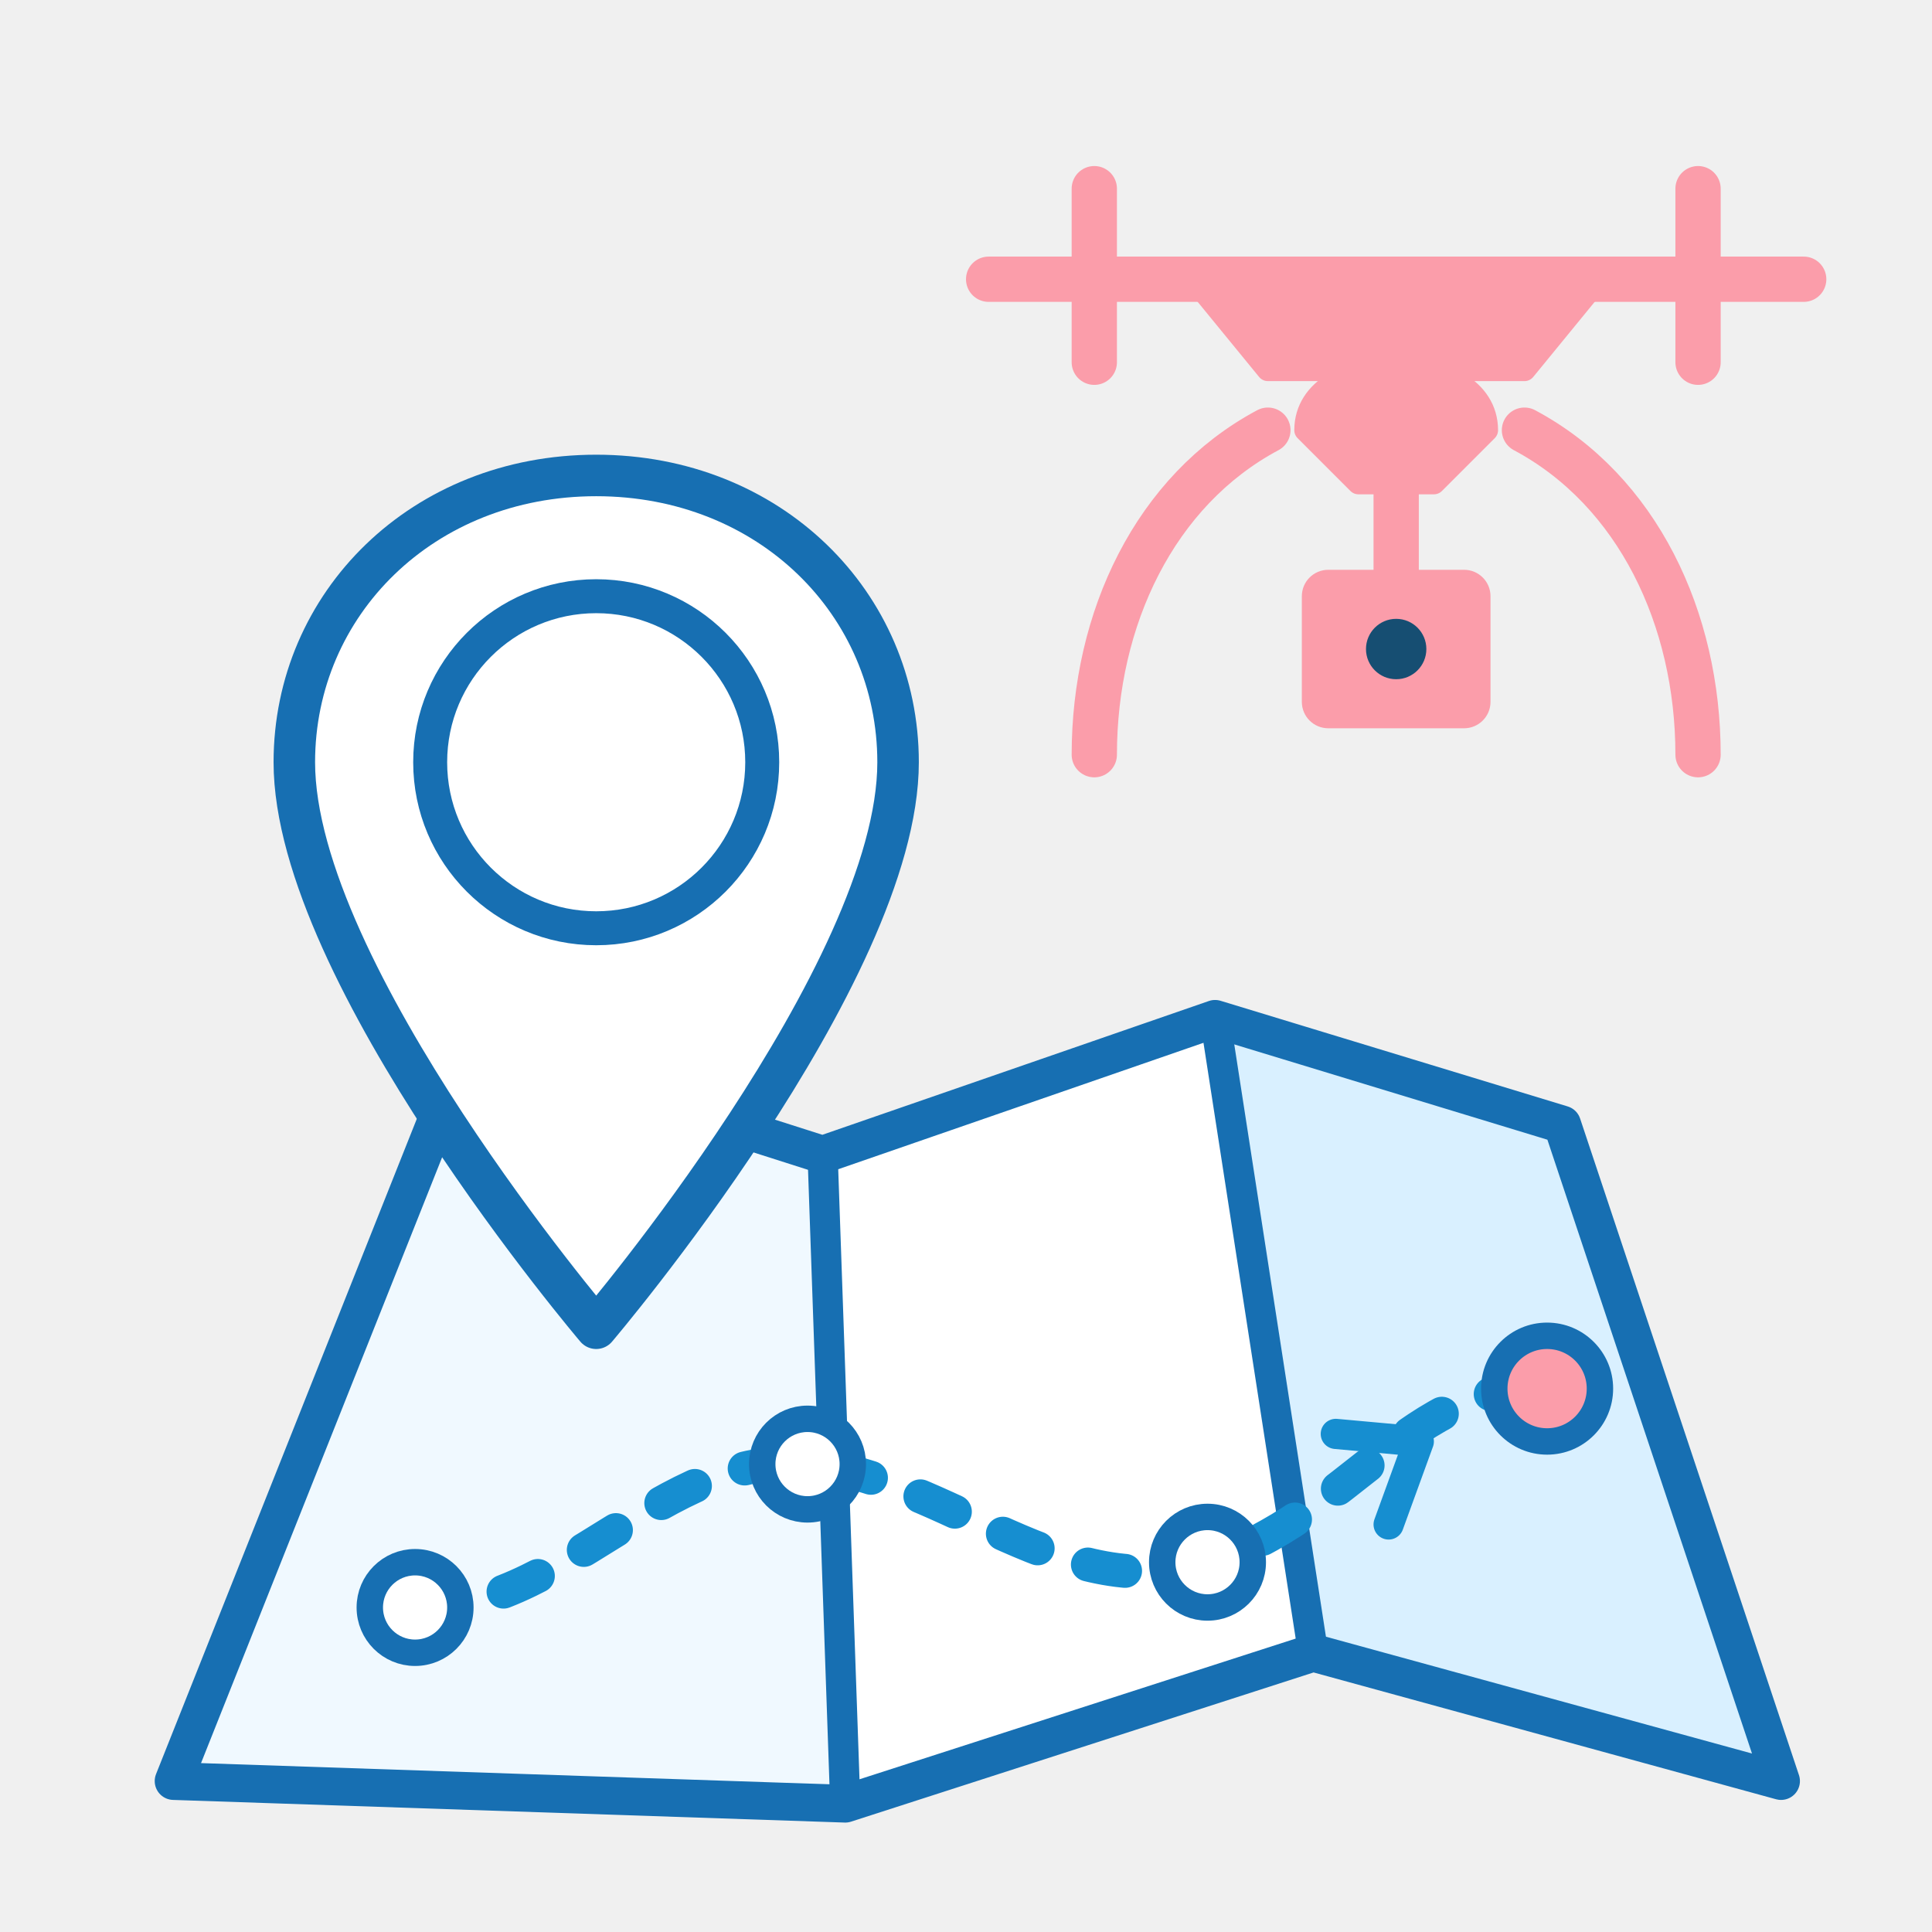
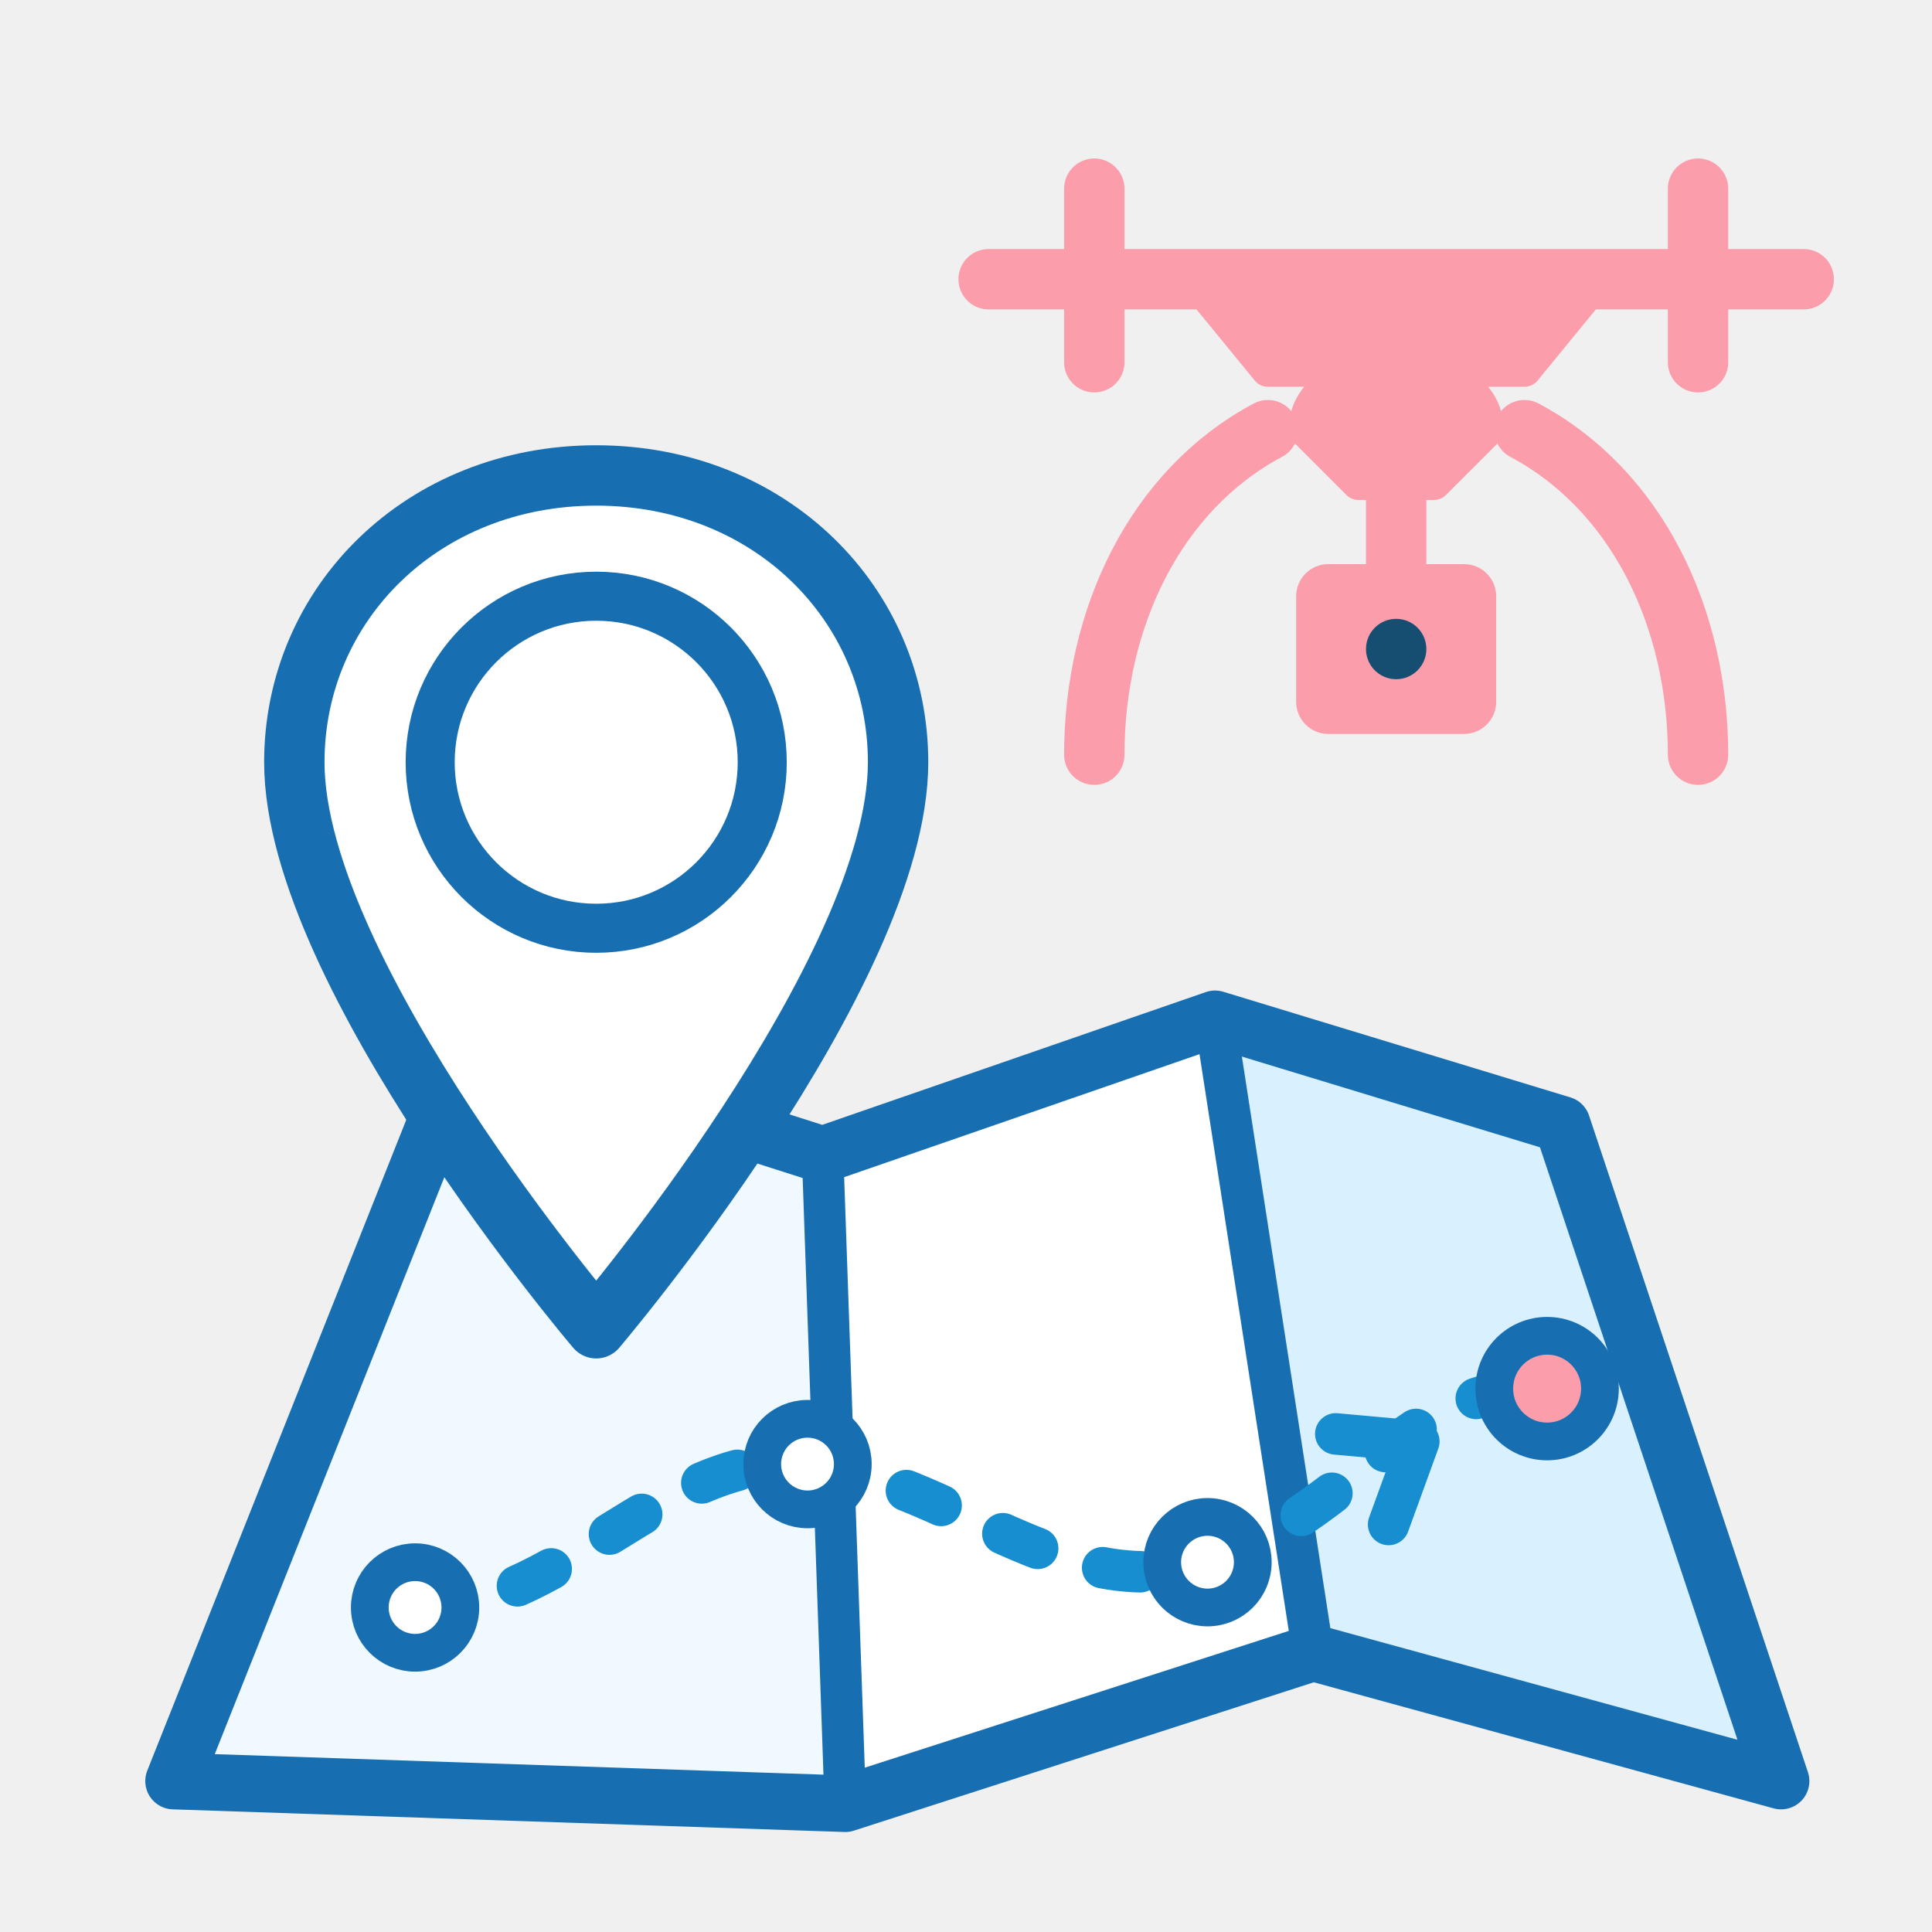
<svg xmlns="http://www.w3.org/2000/svg" width="256" height="256" viewBox="0 0 256 256" fill="none" role="img" aria-labelledby="title desc">
  <g stroke-linecap="round" stroke-linejoin="round">
    <path d="M23 236L62 138L109 153L161 135L207 149L236 236L174 219L112 239Z" fill="#F0F9FF" />
    <path d="M109 153L161 135L174 219L112 239Z" fill="#FFFFFF" />
    <path d="M161 135L207 149L236 236L174 219Z" fill="#D9F0FF" />
-     <path d="M23 236L62 138L109 153L161 135L207 149L236 236L174 219L112 239Z" stroke="#176FB2" stroke-width="5" />
-     <path d="M109 153L112 239M161 135L174 219" stroke="#176FB2" stroke-width="4" />
-     <path d="M55 213C74 214 88 192 107 194S141 213 160 207S187 183 205 184" stroke="#168ED0" stroke-width="4.5" stroke-dasharray="5 7" />
-     <path d="M177 190L188 191L184 202" stroke="#168ED0" stroke-width="4" />
-     <circle cx="55" cy="213" r="6" fill="#FFFFFF" stroke="#176FB2" stroke-width="3.5" />
-     <circle cx="107" cy="194" r="6" fill="#FFFFFF" stroke="#176FB2" stroke-width="3.5" />
-     <circle cx="160" cy="207" r="6" fill="#FFFFFF" stroke="#176FB2" stroke-width="3.5" />
-     <circle cx="205" cy="184" r="7" fill="#FB9DAA" stroke="#176FB2" stroke-width="3.5" />
-     <path d="M79 63C56 63 39 80 39 101C39 129 79 176 79 176S119 129 119 101C119 80 102 63 79 63Z" fill="#FFFFFF" stroke="#176FB2" stroke-width="5.5" />
-     <circle cx="79" cy="101" r="22" fill="#FFFFFF" stroke="#176FB2" stroke-width="4.5" />
-     <g stroke="#FB9DAA" stroke-width="6">
+     <path d="M23 236L62 138L109 153L161 135L207 149L236 236L174 219L112 239Z" stroke="#176FB2" stroke-width="7.5" />
+     <path d="M109 153L112 239M161 135L174 219" stroke="#176FB2" stroke-width="5.5" />
+     <path d="M55 213C74 214 88 192 107 194S141 213 160 207S187 183 205 184" stroke="#168ED0" stroke-width="5.5" stroke-dasharray="5 9" />
+     <path d="M177 190L188 191L184 202" stroke="#168ED0" stroke-width="5.5" />
+     <circle cx="55" cy="213" r="6" fill="#FFFFFF" stroke="#176FB2" stroke-width="5" />
+     <circle cx="107" cy="194" r="6" fill="#FFFFFF" stroke="#176FB2" stroke-width="5" />
+     <circle cx="160" cy="207" r="6" fill="#FFFFFF" stroke="#176FB2" stroke-width="5" />
+     <circle cx="205" cy="184" r="7" fill="#FB9DAA" stroke="#176FB2" stroke-width="5" />
+     <path d="M79 63C56 63 39 80 39 101C39 129 79 176 79 176S119 129 119 101C119 80 102 63 79 63Z" fill="#FFFFFF" stroke="#176FB2" stroke-width="8" />
+     <circle cx="79" cy="101" r="22" fill="#FFFFFF" stroke="#176FB2" stroke-width="6.5" />
+     <g stroke="#FB9DAA" stroke-width="8">
      <path d="M131 37H239M145 25V48M225 25V48" />
-       <path d="M159 38H211L202 49H168Z" fill="#FB9DAA" stroke-width="3" />
+       <path d="M159 38H211L202 49H168Z" fill="#FB9DAA" stroke-width="4.5" />
      <path d="M168 57C153 65 145 82 145 100M202 57C217 65 225 82 225 100" />
-       <path d="M173 57C173 46 197 46 197 57L190 64H180Z" fill="#FB9DAA" stroke-width="3" />
+       <path d="M173 57C173 46 197 46 197 57L190 64H180Z" fill="#FB9DAA" stroke-width="4.5" />
      <path d="M185 63V78" />
-       <rect x="174" y="77" width="22" height="18" rx="2" fill="#FB9DAA" stroke-width="3" />
+       <rect x="174" y="77" width="22" height="18" rx="2" fill="#FB9DAA" stroke-width="4.5" />
    </g>
    <circle cx="185" cy="86" r="4" fill="#164E72" />
  </g>
</svg>
